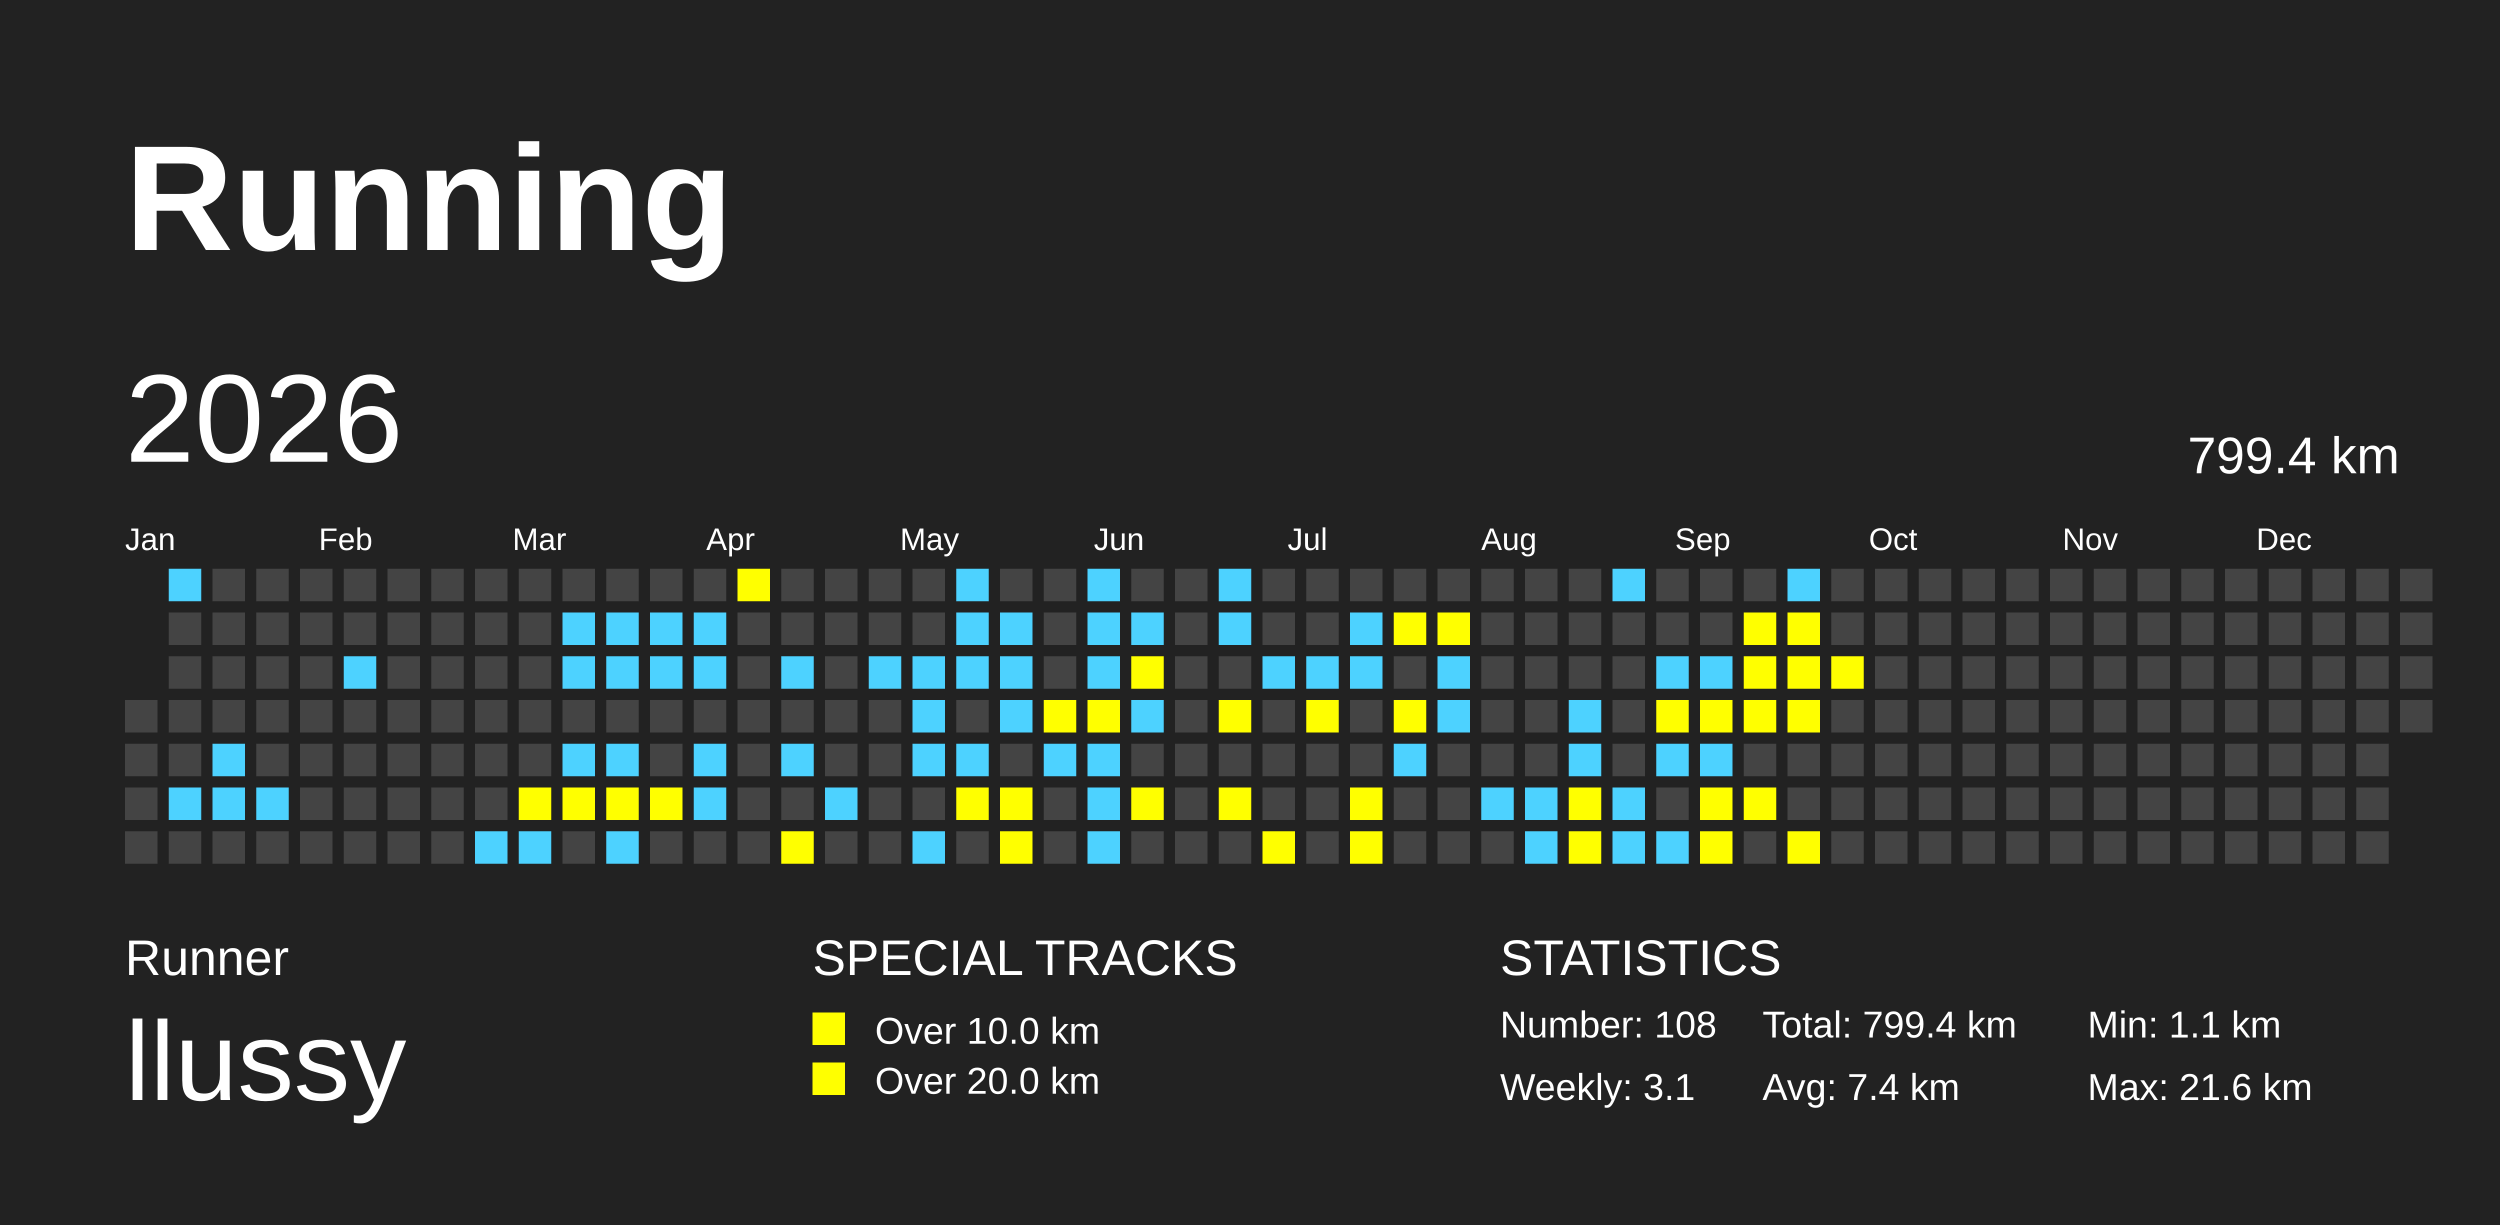
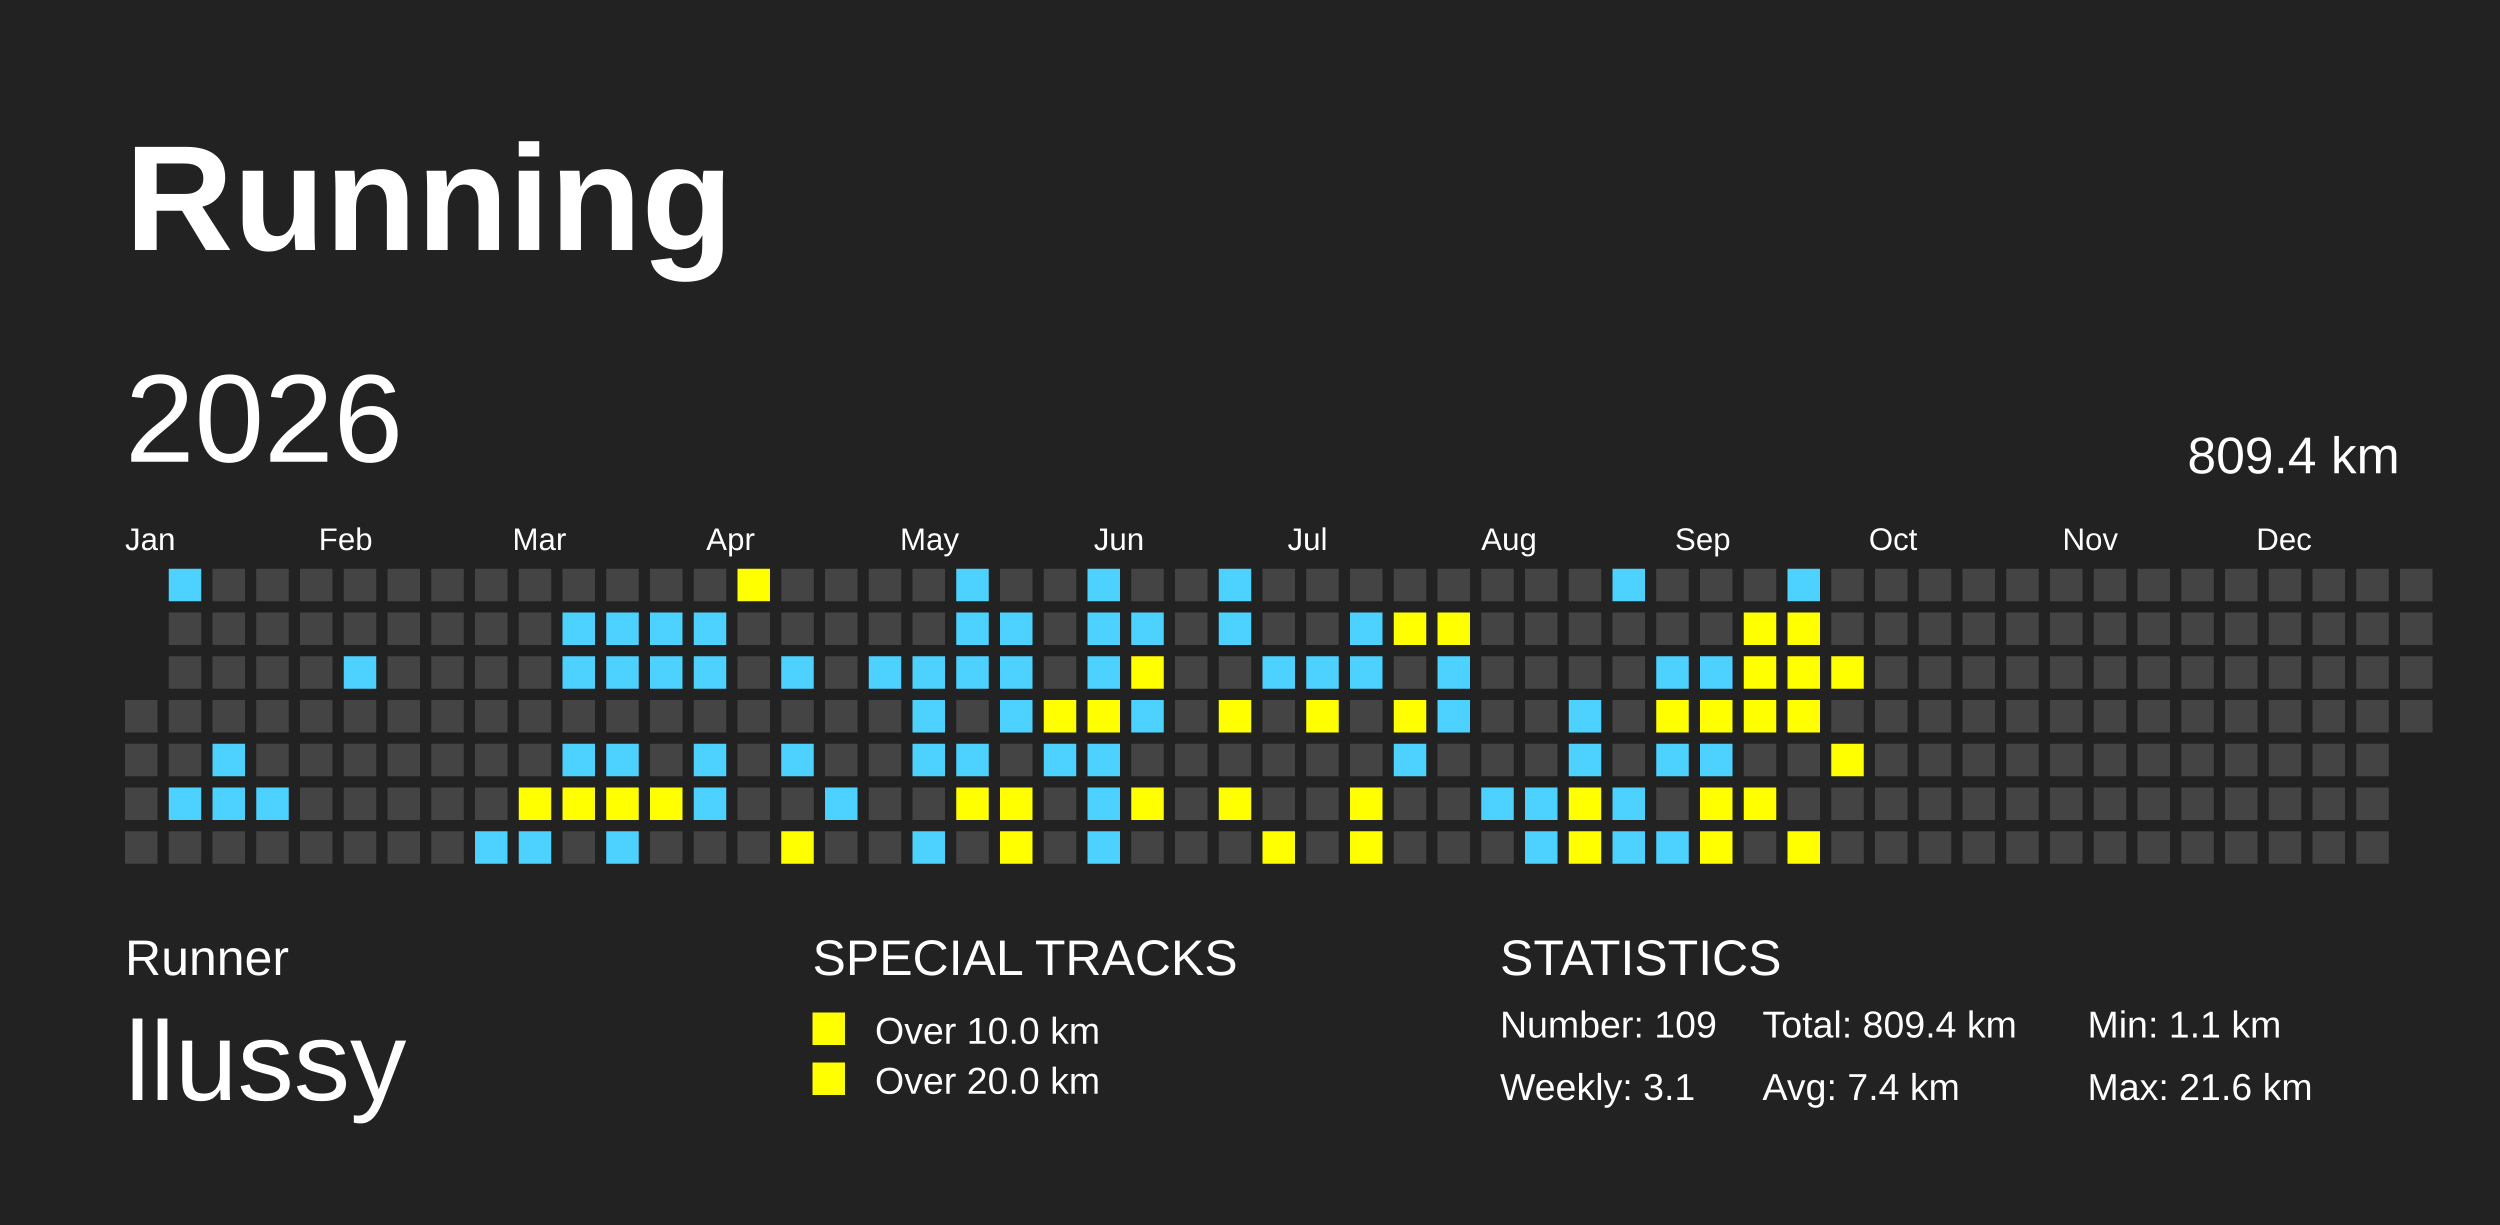
<svg xmlns="http://www.w3.org/2000/svg" baseProfile="full" height="98mm" version="1.1" viewBox="0,0,200,98" width="200mm">
  <defs>
    <pattern height="2" id="indoor-stripe" patternUnits="userSpaceOnUse" width="2">
      <line stroke="white" stroke-opacity="0.45" stroke-width="0.5" x1="0" x2="2" y1="2" y2="0" />
    </pattern>
  </defs>
  <rect fill="#222222" height="98" width="200" x="0" y="0" />
  <text fill="#FFFFFF" style="font-size:12px; font-family:Arial; font-weight:bold;" x="10" y="20">Running</text>
  <text fill="#FFFFFF" style="font-size:4px; font-family:Arial" x="10" y="78">Runner</text>
  <text fill="#FFFFFF" style="font-size:9px; font-family:Arial" x="10" y="88">llussy</text>
  <text fill="#FFFFFF" style="font-size:4px; font-family:Arial" x="65" y="78">SPECIAL TRACKS</text>
  <rect fill="#FFFF00" height="2.6" width="2.6" x="65" y="81" />
  <text fill="#FFFFFF" style="font-size:3px; font-family:Arial" x="70" y="83.5">Over 10.0 km</text>
  <rect fill="#FFFF00" height="2.6" width="2.6" x="65" y="85" />
  <text fill="#FFFFFF" style="font-size:3px; font-family:Arial" x="70" y="87.5">Over 20.0 km</text>
  <text fill="#FFFFFF" style="font-size:4px; font-family:Arial" x="120" y="78">STATISTICS</text>
-   <text fill="#FFFFFF" style="font-size:3px; font-family:Arial" x="120" y="83">Number: 108</text>
+   <text fill="#FFFFFF" style="font-size:3px; font-family:Arial" x="120" y="83">Number: 109</text>
  <text fill="#FFFFFF" style="font-size:3px; font-family:Arial" x="120" y="88">Weekly: 3.1</text>
-   <text fill="#FFFFFF" style="font-size:3px; font-family:Arial" x="141" y="83">Total: 799.4 km</text>
+   <text fill="#FFFFFF" style="font-size:3px; font-family:Arial" x="141" y="83">Total: 809.4 km</text>
  <text fill="#FFFFFF" style="font-size:3px; font-family:Arial" x="141" y="88">Avg: 7.4 km</text>
  <text fill="#FFFFFF" style="font-size:3px; font-family:Arial" x="167" y="83">Min: 1.1 km</text>
  <text fill="#FFFFFF" style="font-size:3px; font-family:Arial" x="167" y="88">Max: 21.6 km</text>
  <text dominant-baseline="hanging" fill="#FFFFFF" style="font-size:10.0px; font-family:Arial;" x="10" y="30">2026</text>
-   <text dominant-baseline="hanging" fill="#FFFFFF" style="font-size:4.125px; font-family:Arial;" x="175" y="35">799.4 km</text>
+   <text dominant-baseline="hanging" fill="#FFFFFF" style="font-size:4.125px; font-family:Arial;" x="175" y="35">809.4 km</text>
  <text fill="#FFFFFF" style="font-size:2.5px; font-family:Arial" x="10.0" y="44">Jan</text>
  <text fill="#FFFFFF" style="font-size:2.5px; font-family:Arial" x="25.5" y="44">Feb</text>
  <text fill="#FFFFFF" style="font-size:2.5px; font-family:Arial" x="41.0" y="44">Mar</text>
  <text fill="#FFFFFF" style="font-size:2.5px; font-family:Arial" x="56.5" y="44">Apr</text>
  <text fill="#FFFFFF" style="font-size:2.5px; font-family:Arial" x="72.0" y="44">May</text>
  <text fill="#FFFFFF" style="font-size:2.5px; font-family:Arial" x="87.5" y="44">Jun</text>
  <text fill="#FFFFFF" style="font-size:2.5px; font-family:Arial" x="103.0" y="44">Jul</text>
  <text fill="#FFFFFF" style="font-size:2.5px; font-family:Arial" x="118.5" y="44">Aug</text>
  <text fill="#FFFFFF" style="font-size:2.5px; font-family:Arial" x="134.0" y="44">Sep</text>
  <text fill="#FFFFFF" style="font-size:2.5px; font-family:Arial" x="149.5" y="44">Oct</text>
  <text fill="#FFFFFF" style="font-size:2.5px; font-family:Arial" x="165.0" y="44">Nov</text>
  <text fill="#FFFFFF" style="font-size:2.5px; font-family:Arial" x="180.5" y="44">Dec</text>
  <rect fill="#444444" height="2.6" width="2.6" x="10.0" y="56.0" />
  <rect fill="#444444" height="2.6" width="2.6" x="10.0" y="59.5" />
  <rect fill="#444444" height="2.6" width="2.6" x="10.0" y="63.0" />
  <rect fill="#444444" height="2.6" width="2.6" x="10.0" y="66.5" />
  <rect fill="#4dd2ff" height="2.6" width="2.6" x="13.5" y="45.5" />
  <rect fill="#444444" height="2.6" width="2.6" x="13.5" y="49.0" />
  <rect fill="#444444" height="2.6" width="2.6" x="13.5" y="52.5" />
  <rect fill="#444444" height="2.6" width="2.6" x="13.5" y="56.0" />
  <rect fill="#444444" height="2.6" width="2.6" x="13.5" y="59.5" />
  <rect fill="#4dd2ff" height="2.6" width="2.6" x="13.5" y="63.0" />
  <rect fill="#444444" height="2.6" width="2.6" x="13.5" y="66.5" />
  <rect fill="#444444" height="2.6" width="2.6" x="17.0" y="45.5" />
  <rect fill="#444444" height="2.6" width="2.6" x="17.0" y="49.0" />
  <rect fill="#444444" height="2.6" width="2.6" x="17.0" y="52.5" />
  <rect fill="#444444" height="2.6" width="2.6" x="17.0" y="56.0" />
  <rect fill="#4dd2ff" height="2.6" width="2.6" x="17.0" y="59.5" />
  <rect fill="#4dd2ff" height="2.6" width="2.6" x="17.0" y="63.0" />
  <rect fill="#444444" height="2.6" width="2.6" x="17.0" y="66.5" />
  <rect fill="#444444" height="2.6" width="2.6" x="20.5" y="45.5" />
  <rect fill="#444444" height="2.6" width="2.6" x="20.5" y="49.0" />
  <rect fill="#444444" height="2.6" width="2.6" x="20.5" y="52.5" />
  <rect fill="#444444" height="2.6" width="2.6" x="20.5" y="56.0" />
  <rect fill="#444444" height="2.6" width="2.6" x="20.5" y="59.5" />
  <rect fill="#4dd2ff" height="2.6" width="2.6" x="20.5" y="63.0" />
  <rect fill="#444444" height="2.6" width="2.6" x="20.5" y="66.5" />
  <rect fill="#444444" height="2.6" width="2.6" x="24.0" y="45.5" />
  <rect fill="#444444" height="2.6" width="2.6" x="24.0" y="49.0" />
  <rect fill="#444444" height="2.6" width="2.6" x="24.0" y="52.5" />
  <rect fill="#444444" height="2.6" width="2.6" x="24.0" y="56.0" />
  <rect fill="#444444" height="2.6" width="2.6" x="24.0" y="59.5" />
  <rect fill="#444444" height="2.6" width="2.6" x="24.0" y="63.0" />
  <rect fill="#444444" height="2.6" width="2.6" x="24.0" y="66.5" />
  <rect fill="#444444" height="2.6" width="2.6" x="27.5" y="45.5" />
  <rect fill="#444444" height="2.6" width="2.6" x="27.5" y="49.0" />
  <rect fill="#4dd2ff" height="2.6" width="2.6" x="27.5" y="52.5" />
  <rect fill="#444444" height="2.6" width="2.6" x="27.5" y="56.0" />
  <rect fill="#444444" height="2.6" width="2.6" x="27.5" y="59.5" />
  <rect fill="#444444" height="2.6" width="2.6" x="27.5" y="63.0" />
  <rect fill="#444444" height="2.6" width="2.6" x="27.5" y="66.5" />
  <rect fill="#444444" height="2.6" width="2.6" x="31.0" y="45.5" />
  <rect fill="#444444" height="2.6" width="2.6" x="31.0" y="49.0" />
  <rect fill="#444444" height="2.6" width="2.6" x="31.0" y="52.5" />
  <rect fill="#444444" height="2.6" width="2.6" x="31.0" y="56.0" />
  <rect fill="#444444" height="2.6" width="2.6" x="31.0" y="59.5" />
  <rect fill="#444444" height="2.6" width="2.6" x="31.0" y="63.0" />
  <rect fill="#444444" height="2.6" width="2.6" x="31.0" y="66.5" />
  <rect fill="#444444" height="2.6" width="2.6" x="34.5" y="45.5" />
  <rect fill="#444444" height="2.6" width="2.6" x="34.5" y="49.0" />
  <rect fill="#444444" height="2.6" width="2.6" x="34.5" y="52.5" />
  <rect fill="#444444" height="2.6" width="2.6" x="34.5" y="56.0" />
  <rect fill="#444444" height="2.6" width="2.6" x="34.5" y="59.5" />
  <rect fill="#444444" height="2.6" width="2.6" x="34.5" y="63.0" />
  <rect fill="#444444" height="2.6" width="2.6" x="34.5" y="66.5" />
  <rect fill="#444444" height="2.6" width="2.6" x="38.0" y="45.5" />
  <rect fill="#444444" height="2.6" width="2.6" x="38.0" y="49.0" />
  <rect fill="#444444" height="2.6" width="2.6" x="38.0" y="52.5" />
  <rect fill="#444444" height="2.6" width="2.6" x="38.0" y="56.0" />
  <rect fill="#444444" height="2.6" width="2.6" x="38.0" y="59.5" />
  <rect fill="#444444" height="2.6" width="2.6" x="38.0" y="63.0" />
  <rect fill="#4dd2ff" height="2.6" width="2.6" x="38.0" y="66.5" />
  <rect fill="#444444" height="2.6" width="2.6" x="41.5" y="45.5" />
  <rect fill="#444444" height="2.6" width="2.6" x="41.5" y="49.0" />
  <rect fill="#444444" height="2.6" width="2.6" x="41.5" y="52.5" />
  <rect fill="#444444" height="2.6" width="2.6" x="41.5" y="56.0" />
  <rect fill="#444444" height="2.6" width="2.6" x="41.5" y="59.5" />
  <rect fill="#ffff00" height="2.6" width="2.6" x="41.5" y="63.0" />
  <rect fill="#4dd2ff" height="2.6" width="2.6" x="41.5" y="66.5" />
  <rect fill="#444444" height="2.6" width="2.6" x="45.0" y="45.5" />
  <rect fill="#4dd2ff" height="2.6" width="2.6" x="45.0" y="49.0" />
  <rect fill="#4dd2ff" height="2.6" width="2.6" x="45.0" y="52.5" />
  <rect fill="#444444" height="2.6" width="2.6" x="45.0" y="56.0" />
  <rect fill="#4dd2ff" height="2.6" width="2.6" x="45.0" y="59.5" />
  <rect fill="#ffff00" height="2.6" width="2.6" x="45.0" y="63.0" />
  <rect fill="#444444" height="2.6" width="2.6" x="45.0" y="66.5" />
  <rect fill="#444444" height="2.6" width="2.6" x="48.5" y="45.5" />
  <rect fill="#4dd2ff" height="2.6" width="2.6" x="48.5" y="49.0" />
  <rect fill="#4dd2ff" height="2.6" width="2.6" x="48.5" y="52.5" />
  <rect fill="#444444" height="2.6" width="2.6" x="48.5" y="56.0" />
  <rect fill="#4dd2ff" height="2.6" width="2.6" x="48.5" y="59.5" />
  <rect fill="#ffff00" height="2.6" width="2.6" x="48.5" y="63.0" />
  <rect fill="#4dd2ff" height="2.6" width="2.6" x="48.5" y="66.5" />
  <rect fill="#444444" height="2.6" width="2.6" x="52.0" y="45.5" />
  <rect fill="#4dd2ff" height="2.6" width="2.6" x="52.0" y="49.0" />
  <rect fill="#4dd2ff" height="2.6" width="2.6" x="52.0" y="52.5" />
  <rect fill="#444444" height="2.6" width="2.6" x="52.0" y="56.0" />
  <rect fill="#444444" height="2.6" width="2.6" x="52.0" y="59.5" />
  <rect fill="#FFFF00" height="2.6" width="2.6" x="52.0" y="63.0" />
  <rect fill="#444444" height="2.6" width="2.6" x="52.0" y="66.5" />
  <rect fill="#444444" height="2.6" width="2.6" x="55.5" y="45.5" />
  <rect fill="#4dd2ff" height="2.6" width="2.6" x="55.5" y="49.0" />
  <rect fill="#4dd2ff" height="2.6" width="2.6" x="55.5" y="52.5" />
  <rect fill="#444444" height="2.6" width="2.6" x="55.5" y="56.0" />
  <rect fill="#4dd2ff" height="2.6" width="2.6" x="55.5" y="59.5" />
  <rect fill="#4dd2ff" height="2.6" width="2.6" x="55.5" y="63.0" />
  <rect fill="#444444" height="2.6" width="2.6" x="55.5" y="66.5" />
  <rect fill="#ffff00" height="2.6" width="2.6" x="59.0" y="45.5" />
  <rect fill="#444444" height="2.6" width="2.6" x="59.0" y="49.0" />
  <rect fill="#444444" height="2.6" width="2.6" x="59.0" y="52.5" />
  <rect fill="#444444" height="2.6" width="2.6" x="59.0" y="56.0" />
  <rect fill="#444444" height="2.6" width="2.6" x="59.0" y="59.5" />
  <rect fill="#444444" height="2.6" width="2.6" x="59.0" y="63.0" />
  <rect fill="#444444" height="2.6" width="2.6" x="59.0" y="66.5" />
  <rect fill="#444444" height="2.6" width="2.6" x="62.5" y="45.5" />
  <rect fill="#444444" height="2.6" width="2.6" x="62.5" y="49.0" />
  <rect fill="#4dd2ff" height="2.6" width="2.6" x="62.5" y="52.5" />
  <rect fill="#444444" height="2.6" width="2.6" x="62.5" y="56.0" />
  <rect fill="#4dd2ff" height="2.6" width="2.6" x="62.5" y="59.5" />
  <rect fill="#444444" height="2.6" width="2.6" x="62.5" y="63.0" />
  <rect fill="#ffff00" height="2.6" width="2.6" x="62.5" y="66.5" />
  <rect fill="#444444" height="2.6" width="2.6" x="66.0" y="45.5" />
  <rect fill="#444444" height="2.6" width="2.6" x="66.0" y="49.0" />
  <rect fill="#444444" height="2.6" width="2.6" x="66.0" y="52.5" />
  <rect fill="#444444" height="2.6" width="2.6" x="66.0" y="56.0" />
  <rect fill="#444444" height="2.6" width="2.6" x="66.0" y="59.5" />
  <rect fill="#4dd2ff" height="2.6" width="2.6" x="66.0" y="63.0" />
  <rect fill="#444444" height="2.6" width="2.6" x="66.0" y="66.5" />
  <rect fill="#444444" height="2.6" width="2.6" x="69.5" y="45.5" />
  <rect fill="#444444" height="2.6" width="2.6" x="69.5" y="49.0" />
  <rect fill="#4dd2ff" height="2.6" width="2.6" x="69.5" y="52.5" />
  <rect fill="#444444" height="2.6" width="2.6" x="69.5" y="56.0" />
  <rect fill="#444444" height="2.6" width="2.6" x="69.5" y="59.5" />
  <rect fill="#444444" height="2.6" width="2.6" x="69.5" y="63.0" />
  <rect fill="#444444" height="2.6" width="2.6" x="69.5" y="66.5" />
  <rect fill="#444444" height="2.6" width="2.6" x="73.0" y="45.5" />
  <rect fill="#444444" height="2.6" width="2.6" x="73.0" y="49.0" />
  <rect fill="#4dd2ff" height="2.6" width="2.6" x="73.0" y="52.5" />
  <rect fill="#4dd2ff" height="2.6" width="2.6" x="73.0" y="56.0" />
  <rect fill="#4dd2ff" height="2.6" width="2.6" x="73.0" y="59.5" />
  <rect fill="#444444" height="2.6" width="2.6" x="73.0" y="63.0" />
  <rect fill="#4dd2ff" height="2.6" width="2.6" x="73.0" y="66.5" />
  <rect fill="#4dd2ff" height="2.6" width="2.6" x="76.5" y="45.5" />
  <rect fill="#4dd2ff" height="2.6" width="2.6" x="76.5" y="49.0" />
  <rect fill="#4dd2ff" height="2.6" width="2.6" x="76.5" y="52.5" />
  <rect fill="#444444" height="2.6" width="2.6" x="76.5" y="56.0" />
  <rect fill="#4dd2ff" height="2.6" width="2.6" x="76.5" y="59.5" />
  <rect fill="#ffff00" height="2.6" width="2.6" x="76.5" y="63.0" />
  <rect fill="#444444" height="2.6" width="2.6" x="76.5" y="66.5" />
  <rect fill="#444444" height="2.6" width="2.6" x="80.0" y="45.5" />
  <rect fill="#4dd2ff" height="2.6" width="2.6" x="80.0" y="49.0" />
  <rect fill="#4dd2ff" height="2.6" width="2.6" x="80.0" y="52.5" />
  <rect fill="#4dd2ff" height="2.6" width="2.6" x="80.0" y="56.0" />
  <rect fill="#444444" height="2.6" width="2.6" x="80.0" y="59.5" />
  <rect fill="#ffff00" height="2.6" width="2.6" x="80.0" y="63.0" />
  <rect fill="#ffff00" height="2.6" width="2.6" x="80.0" y="66.5" />
  <rect fill="#444444" height="2.6" width="2.6" x="83.5" y="45.5" />
  <rect fill="#444444" height="2.6" width="2.6" x="83.5" y="49.0" />
  <rect fill="#444444" height="2.6" width="2.6" x="83.5" y="52.5" />
  <rect fill="#ffff00" height="2.6" width="2.6" x="83.5" y="56.0" />
  <rect fill="#4dd2ff" height="2.6" width="2.6" x="83.5" y="59.5" />
  <rect fill="#444444" height="2.6" width="2.6" x="83.5" y="63.0" />
  <rect fill="#444444" height="2.6" width="2.6" x="83.5" y="66.5" />
  <rect fill="#4dd2ff" height="2.6" width="2.6" x="87.0" y="45.5" />
  <rect fill="#4dd2ff" height="2.6" width="2.6" x="87.0" y="49.0" />
  <rect fill="#4dd2ff" height="2.6" width="2.6" x="87.0" y="52.5" />
  <rect fill="#ffff00" height="2.6" width="2.6" x="87.0" y="56.0" />
  <rect fill="#4dd2ff" height="2.6" width="2.6" x="87.0" y="59.5" />
  <rect fill="#4dd2ff" height="2.6" width="2.6" x="87.0" y="63.0" />
  <rect fill="#4dd2ff" height="2.6" width="2.6" x="87.0" y="66.5" />
  <rect fill="#444444" height="2.6" width="2.6" x="90.5" y="45.5" />
  <rect fill="#4dd2ff" height="2.6" width="2.6" x="90.5" y="49.0" />
  <rect fill="#ffff00" height="2.6" width="2.6" x="90.5" y="52.5" />
  <rect fill="#4dd2ff" height="2.6" width="2.6" x="90.5" y="56.0" />
  <rect fill="#444444" height="2.6" width="2.6" x="90.5" y="59.5" />
  <rect fill="#ffff00" height="2.6" width="2.6" x="90.5" y="63.0" />
  <rect fill="#444444" height="2.6" width="2.6" x="90.5" y="66.5" />
  <rect fill="#444444" height="2.6" width="2.6" x="94.0" y="45.5" />
  <rect fill="#444444" height="2.6" width="2.6" x="94.0" y="49.0" />
  <rect fill="#444444" height="2.6" width="2.6" x="94.0" y="52.5" />
  <rect fill="#444444" height="2.6" width="2.6" x="94.0" y="56.0" />
  <rect fill="#444444" height="2.6" width="2.6" x="94.0" y="59.5" />
  <rect fill="#444444" height="2.6" width="2.6" x="94.0" y="63.0" />
  <rect fill="#444444" height="2.6" width="2.6" x="94.0" y="66.5" />
  <rect fill="#4dd2ff" height="2.6" width="2.6" x="97.5" y="45.5" />
  <rect fill="#4dd2ff" height="2.6" width="2.6" x="97.5" y="49.0" />
  <rect fill="#444444" height="2.6" width="2.6" x="97.5" y="52.5" />
  <rect fill="#ffff00" height="2.6" width="2.6" x="97.5" y="56.0" />
  <rect fill="#444444" height="2.6" width="2.6" x="97.5" y="59.5" />
  <rect fill="#FFFF00" height="2.6" width="2.6" x="97.5" y="63.0" />
  <rect fill="#444444" height="2.6" width="2.6" x="97.5" y="66.5" />
  <rect fill="#444444" height="2.6" width="2.6" x="101.0" y="45.5" />
  <rect fill="#444444" height="2.6" width="2.6" x="101.0" y="49.0" />
  <rect fill="#4dd2ff" height="2.6" width="2.6" x="101.0" y="52.5" />
  <rect fill="#444444" height="2.6" width="2.6" x="101.0" y="56.0" />
  <rect fill="#444444" height="2.6" width="2.6" x="101.0" y="59.5" />
  <rect fill="#444444" height="2.6" width="2.6" x="101.0" y="63.0" />
  <rect fill="#ffff00" height="2.6" width="2.6" x="101.0" y="66.5" />
  <rect fill="#444444" height="2.6" width="2.6" x="104.5" y="45.5" />
  <rect fill="#444444" height="2.6" width="2.6" x="104.5" y="49.0" />
  <rect fill="#4dd2ff" height="2.6" width="2.6" x="104.5" y="52.5" />
  <rect fill="#ffff00" height="2.6" width="2.6" x="104.5" y="56.0" />
  <rect fill="#444444" height="2.6" width="2.6" x="104.5" y="59.5" />
  <rect fill="#444444" height="2.6" width="2.6" x="104.5" y="63.0" />
  <rect fill="#444444" height="2.6" width="2.6" x="104.5" y="66.5" />
  <rect fill="#444444" height="2.6" width="2.6" x="108.0" y="45.5" />
  <rect fill="#4dd2ff" height="2.6" width="2.6" x="108.0" y="49.0" />
  <rect fill="#4dd2ff" height="2.6" width="2.6" x="108.0" y="52.5" />
  <rect fill="#444444" height="2.6" width="2.6" x="108.0" y="56.0" />
  <rect fill="#444444" height="2.6" width="2.6" x="108.0" y="59.5" />
  <rect fill="#ffff00" height="2.6" width="2.6" x="108.0" y="63.0" />
  <rect fill="#ffff00" height="2.6" width="2.6" x="108.0" y="66.5" />
  <rect fill="#444444" height="2.6" width="2.6" x="111.5" y="45.5" />
  <rect fill="#ffff00" height="2.6" width="2.6" x="111.5" y="49.0" />
  <rect fill="#444444" height="2.6" width="2.6" x="111.5" y="52.5" />
  <rect fill="#ffff00" height="2.6" width="2.6" x="111.5" y="56.0" />
  <rect fill="#4dd2ff" height="2.6" width="2.6" x="111.5" y="59.5" />
  <rect fill="#444444" height="2.6" width="2.6" x="111.5" y="63.0" />
  <rect fill="#444444" height="2.6" width="2.6" x="111.5" y="66.5" />
  <rect fill="#444444" height="2.6" width="2.6" x="115.0" y="45.5" />
  <rect fill="#ffff00" height="2.6" width="2.6" x="115.0" y="49.0" />
  <rect fill="#4dd2ff" height="2.6" width="2.6" x="115.0" y="52.5" />
  <rect fill="#4dd2ff" height="2.6" width="2.6" x="115.0" y="56.0" />
  <rect fill="#444444" height="2.6" width="2.6" x="115.0" y="59.5" />
  <rect fill="#444444" height="2.6" width="2.6" x="115.0" y="63.0" />
  <rect fill="#444444" height="2.6" width="2.6" x="115.0" y="66.5" />
  <rect fill="#444444" height="2.6" width="2.6" x="118.5" y="45.5" />
  <rect fill="#444444" height="2.6" width="2.6" x="118.5" y="49.0" />
  <rect fill="#444444" height="2.6" width="2.6" x="118.5" y="52.5" />
  <rect fill="#444444" height="2.6" width="2.6" x="118.5" y="56.0" />
  <rect fill="#444444" height="2.6" width="2.6" x="118.5" y="59.5" />
  <rect fill="#4dd2ff" height="2.6" width="2.6" x="118.5" y="63.0" />
  <rect fill="#444444" height="2.6" width="2.6" x="118.5" y="66.5" />
  <rect fill="#444444" height="2.6" width="2.6" x="122.0" y="45.5" />
  <rect fill="#444444" height="2.6" width="2.6" x="122.0" y="49.0" />
  <rect fill="#444444" height="2.6" width="2.6" x="122.0" y="52.5" />
  <rect fill="#444444" height="2.6" width="2.6" x="122.0" y="56.0" />
  <rect fill="#444444" height="2.6" width="2.6" x="122.0" y="59.5" />
  <rect fill="#4dd2ff" height="2.6" width="2.6" x="122.0" y="63.0" />
  <rect fill="#4dd2ff" height="2.6" width="2.6" x="122.0" y="66.5" />
  <rect fill="#444444" height="2.6" width="2.6" x="125.5" y="45.5" />
  <rect fill="#444444" height="2.6" width="2.6" x="125.5" y="49.0" />
  <rect fill="#444444" height="2.6" width="2.6" x="125.5" y="52.5" />
  <rect fill="#4dd2ff" height="2.6" width="2.6" x="125.5" y="56.0" />
  <rect fill="#4dd2ff" height="2.6" width="2.6" x="125.5" y="59.5" />
  <rect fill="#ffff00" height="2.6" width="2.6" x="125.5" y="63.0" />
  <rect fill="#ffff00" height="2.6" width="2.6" x="125.5" y="66.5" />
  <rect fill="#4dd2ff" height="2.6" width="2.6" x="129.0" y="45.5" />
  <rect fill="#444444" height="2.6" width="2.6" x="129.0" y="49.0" />
  <rect fill="#444444" height="2.6" width="2.6" x="129.0" y="52.5" />
  <rect fill="#444444" height="2.6" width="2.6" x="129.0" y="56.0" />
  <rect fill="#444444" height="2.6" width="2.6" x="129.0" y="59.5" />
  <rect fill="#4dd2ff" height="2.6" width="2.6" x="129.0" y="63.0" />
  <rect fill="#4dd2ff" height="2.6" width="2.6" x="129.0" y="66.5" />
  <rect fill="#444444" height="2.6" width="2.6" x="132.5" y="45.5" />
  <rect fill="#444444" height="2.6" width="2.6" x="132.5" y="49.0" />
  <rect fill="#4dd2ff" height="2.6" width="2.6" x="132.5" y="52.5" />
  <rect fill="#ffff00" height="2.6" width="2.6" x="132.5" y="56.0" />
  <rect fill="#4dd2ff" height="2.6" width="2.6" x="132.5" y="59.5" />
  <rect fill="#444444" height="2.6" width="2.6" x="132.5" y="63.0" />
  <rect fill="#4dd2ff" height="2.6" width="2.6" x="132.5" y="66.5" />
  <rect fill="#444444" height="2.6" width="2.6" x="136.0" y="45.5" />
  <rect fill="#444444" height="2.6" width="2.6" x="136.0" y="49.0" />
  <rect fill="#4dd2ff" height="2.6" width="2.6" x="136.0" y="52.5" />
  <rect fill="#ffff00" height="2.6" width="2.6" x="136.0" y="56.0" />
  <rect fill="#4dd2ff" height="2.6" width="2.6" x="136.0" y="59.5" />
  <rect fill="#ffff00" height="2.6" width="2.6" x="136.0" y="63.0" />
  <rect fill="#ffff00" height="2.6" width="2.6" x="136.0" y="66.5" />
  <rect fill="#444444" height="2.6" width="2.6" x="139.5" y="45.5" />
  <rect fill="#ffff00" height="2.6" width="2.6" x="139.5" y="49.0" />
  <rect fill="#ffff00" height="2.6" width="2.6" x="139.5" y="52.5" />
  <rect fill="#ffff00" height="2.6" width="2.6" x="139.5" y="56.0" />
  <rect fill="#444444" height="2.6" width="2.6" x="139.5" y="59.5" />
  <rect fill="#FFFF00" height="2.6" width="2.6" x="139.5" y="63.0" />
  <rect fill="#444444" height="2.6" width="2.6" x="139.5" y="66.5" />
  <rect fill="#4dd2ff" height="2.6" width="2.6" x="143.0" y="45.5" />
  <rect fill="#ffff00" height="2.6" width="2.6" x="143.0" y="49.0" />
  <rect fill="#ffff00" height="2.6" width="2.6" x="143.0" y="52.5" />
  <rect fill="#ffff00" height="2.6" width="2.6" x="143.0" y="56.0" />
  <rect fill="#444444" height="2.6" width="2.6" x="143.0" y="59.5" />
  <rect fill="#444444" height="2.6" width="2.6" x="143.0" y="63.0" />
  <rect fill="#ffff00" height="2.6" width="2.6" x="143.0" y="66.5" />
  <rect fill="#444444" height="2.6" width="2.6" x="146.5" y="45.5" />
  <rect fill="#444444" height="2.6" width="2.6" x="146.5" y="49.0" />
  <rect fill="#ffff00" height="2.6" width="2.6" x="146.5" y="52.5" />
  <rect fill="#444444" height="2.6" width="2.6" x="146.5" y="56.0" />
-   <rect fill="#444444" height="2.6" width="2.6" x="146.5" y="59.5" />
+   <rect fill="#ffff00" height="2.6" width="2.6" x="146.5" y="59.5" />
  <rect fill="#444444" height="2.6" width="2.6" x="146.5" y="63.0" />
  <rect fill="#444444" height="2.6" width="2.6" x="146.5" y="66.5" />
  <rect fill="#444444" height="2.6" width="2.6" x="150.0" y="45.5" />
  <rect fill="#444444" height="2.6" width="2.6" x="150.0" y="49.0" />
  <rect fill="#444444" height="2.6" width="2.6" x="150.0" y="52.5" />
  <rect fill="#444444" height="2.6" width="2.6" x="150.0" y="56.0" />
  <rect fill="#444444" height="2.6" width="2.6" x="150.0" y="59.5" />
  <rect fill="#444444" height="2.6" width="2.6" x="150.0" y="63.0" />
  <rect fill="#444444" height="2.6" width="2.6" x="150.0" y="66.5" />
  <rect fill="#444444" height="2.6" width="2.6" x="153.5" y="45.5" />
  <rect fill="#444444" height="2.6" width="2.6" x="153.5" y="49.0" />
  <rect fill="#444444" height="2.6" width="2.6" x="153.5" y="52.5" />
  <rect fill="#444444" height="2.6" width="2.6" x="153.5" y="56.0" />
  <rect fill="#444444" height="2.6" width="2.6" x="153.5" y="59.5" />
  <rect fill="#444444" height="2.6" width="2.6" x="153.5" y="63.0" />
  <rect fill="#444444" height="2.6" width="2.6" x="153.5" y="66.5" />
  <rect fill="#444444" height="2.6" width="2.6" x="157.0" y="45.5" />
  <rect fill="#444444" height="2.6" width="2.6" x="157.0" y="49.0" />
  <rect fill="#444444" height="2.6" width="2.6" x="157.0" y="52.5" />
  <rect fill="#444444" height="2.6" width="2.6" x="157.0" y="56.0" />
  <rect fill="#444444" height="2.6" width="2.6" x="157.0" y="59.5" />
  <rect fill="#444444" height="2.6" width="2.6" x="157.0" y="63.0" />
  <rect fill="#444444" height="2.6" width="2.6" x="157.0" y="66.5" />
  <rect fill="#444444" height="2.6" width="2.6" x="160.5" y="45.5" />
  <rect fill="#444444" height="2.6" width="2.6" x="160.5" y="49.0" />
  <rect fill="#444444" height="2.6" width="2.6" x="160.5" y="52.5" />
  <rect fill="#444444" height="2.6" width="2.6" x="160.5" y="56.0" />
  <rect fill="#444444" height="2.6" width="2.6" x="160.5" y="59.5" />
  <rect fill="#444444" height="2.6" width="2.6" x="160.5" y="63.0" />
  <rect fill="#444444" height="2.6" width="2.6" x="160.5" y="66.5" />
  <rect fill="#444444" height="2.6" width="2.6" x="164.0" y="45.5" />
  <rect fill="#444444" height="2.6" width="2.6" x="164.0" y="49.0" />
  <rect fill="#444444" height="2.6" width="2.6" x="164.0" y="52.5" />
  <rect fill="#444444" height="2.6" width="2.6" x="164.0" y="56.0" />
  <rect fill="#444444" height="2.6" width="2.6" x="164.0" y="59.5" />
  <rect fill="#444444" height="2.6" width="2.6" x="164.0" y="63.0" />
  <rect fill="#444444" height="2.6" width="2.6" x="164.0" y="66.5" />
  <rect fill="#444444" height="2.6" width="2.6" x="167.5" y="45.5" />
  <rect fill="#444444" height="2.6" width="2.6" x="167.5" y="49.0" />
  <rect fill="#444444" height="2.6" width="2.6" x="167.5" y="52.5" />
  <rect fill="#444444" height="2.6" width="2.6" x="167.5" y="56.0" />
  <rect fill="#444444" height="2.6" width="2.6" x="167.5" y="59.5" />
  <rect fill="#444444" height="2.6" width="2.6" x="167.5" y="63.0" />
  <rect fill="#444444" height="2.6" width="2.6" x="167.5" y="66.5" />
  <rect fill="#444444" height="2.6" width="2.6" x="171.0" y="45.5" />
  <rect fill="#444444" height="2.6" width="2.6" x="171.0" y="49.0" />
  <rect fill="#444444" height="2.6" width="2.6" x="171.0" y="52.5" />
  <rect fill="#444444" height="2.6" width="2.6" x="171.0" y="56.0" />
  <rect fill="#444444" height="2.6" width="2.6" x="171.0" y="59.5" />
  <rect fill="#444444" height="2.6" width="2.6" x="171.0" y="63.0" />
  <rect fill="#444444" height="2.6" width="2.6" x="171.0" y="66.5" />
  <rect fill="#444444" height="2.6" width="2.6" x="174.5" y="45.5" />
  <rect fill="#444444" height="2.6" width="2.6" x="174.5" y="49.0" />
  <rect fill="#444444" height="2.6" width="2.6" x="174.5" y="52.5" />
  <rect fill="#444444" height="2.6" width="2.6" x="174.5" y="56.0" />
  <rect fill="#444444" height="2.6" width="2.6" x="174.5" y="59.5" />
  <rect fill="#444444" height="2.6" width="2.6" x="174.5" y="63.0" />
  <rect fill="#444444" height="2.6" width="2.6" x="174.5" y="66.5" />
  <rect fill="#444444" height="2.6" width="2.6" x="178.0" y="45.5" />
  <rect fill="#444444" height="2.6" width="2.6" x="178.0" y="49.0" />
  <rect fill="#444444" height="2.6" width="2.6" x="178.0" y="52.5" />
  <rect fill="#444444" height="2.6" width="2.6" x="178.0" y="56.0" />
  <rect fill="#444444" height="2.6" width="2.6" x="178.0" y="59.5" />
  <rect fill="#444444" height="2.6" width="2.6" x="178.0" y="63.0" />
  <rect fill="#444444" height="2.6" width="2.6" x="178.0" y="66.5" />
  <rect fill="#444444" height="2.6" width="2.6" x="181.5" y="45.5" />
  <rect fill="#444444" height="2.6" width="2.6" x="181.5" y="49.0" />
  <rect fill="#444444" height="2.6" width="2.6" x="181.5" y="52.5" />
  <rect fill="#444444" height="2.6" width="2.6" x="181.5" y="56.0" />
  <rect fill="#444444" height="2.6" width="2.6" x="181.5" y="59.5" />
  <rect fill="#444444" height="2.6" width="2.6" x="181.5" y="63.0" />
  <rect fill="#444444" height="2.6" width="2.6" x="181.5" y="66.5" />
  <rect fill="#444444" height="2.6" width="2.6" x="185.0" y="45.5" />
  <rect fill="#444444" height="2.6" width="2.6" x="185.0" y="49.0" />
  <rect fill="#444444" height="2.6" width="2.6" x="185.0" y="52.5" />
  <rect fill="#444444" height="2.6" width="2.6" x="185.0" y="56.0" />
  <rect fill="#444444" height="2.6" width="2.6" x="185.0" y="59.5" />
  <rect fill="#444444" height="2.6" width="2.6" x="185.0" y="63.0" />
  <rect fill="#444444" height="2.6" width="2.6" x="185.0" y="66.5" />
  <rect fill="#444444" height="2.6" width="2.6" x="188.5" y="45.5" />
  <rect fill="#444444" height="2.6" width="2.6" x="188.5" y="49.0" />
  <rect fill="#444444" height="2.6" width="2.6" x="188.5" y="52.5" />
  <rect fill="#444444" height="2.6" width="2.6" x="188.5" y="56.0" />
  <rect fill="#444444" height="2.6" width="2.6" x="188.5" y="59.5" />
  <rect fill="#444444" height="2.6" width="2.6" x="188.5" y="63.0" />
  <rect fill="#444444" height="2.6" width="2.6" x="188.5" y="66.5" />
  <rect fill="#444444" height="2.6" width="2.6" x="192.0" y="45.5" />
  <rect fill="#444444" height="2.6" width="2.6" x="192.0" y="49.0" />
  <rect fill="#444444" height="2.6" width="2.6" x="192.0" y="52.5" />
  <rect fill="#444444" height="2.6" width="2.6" x="192.0" y="56.0" />
</svg>
